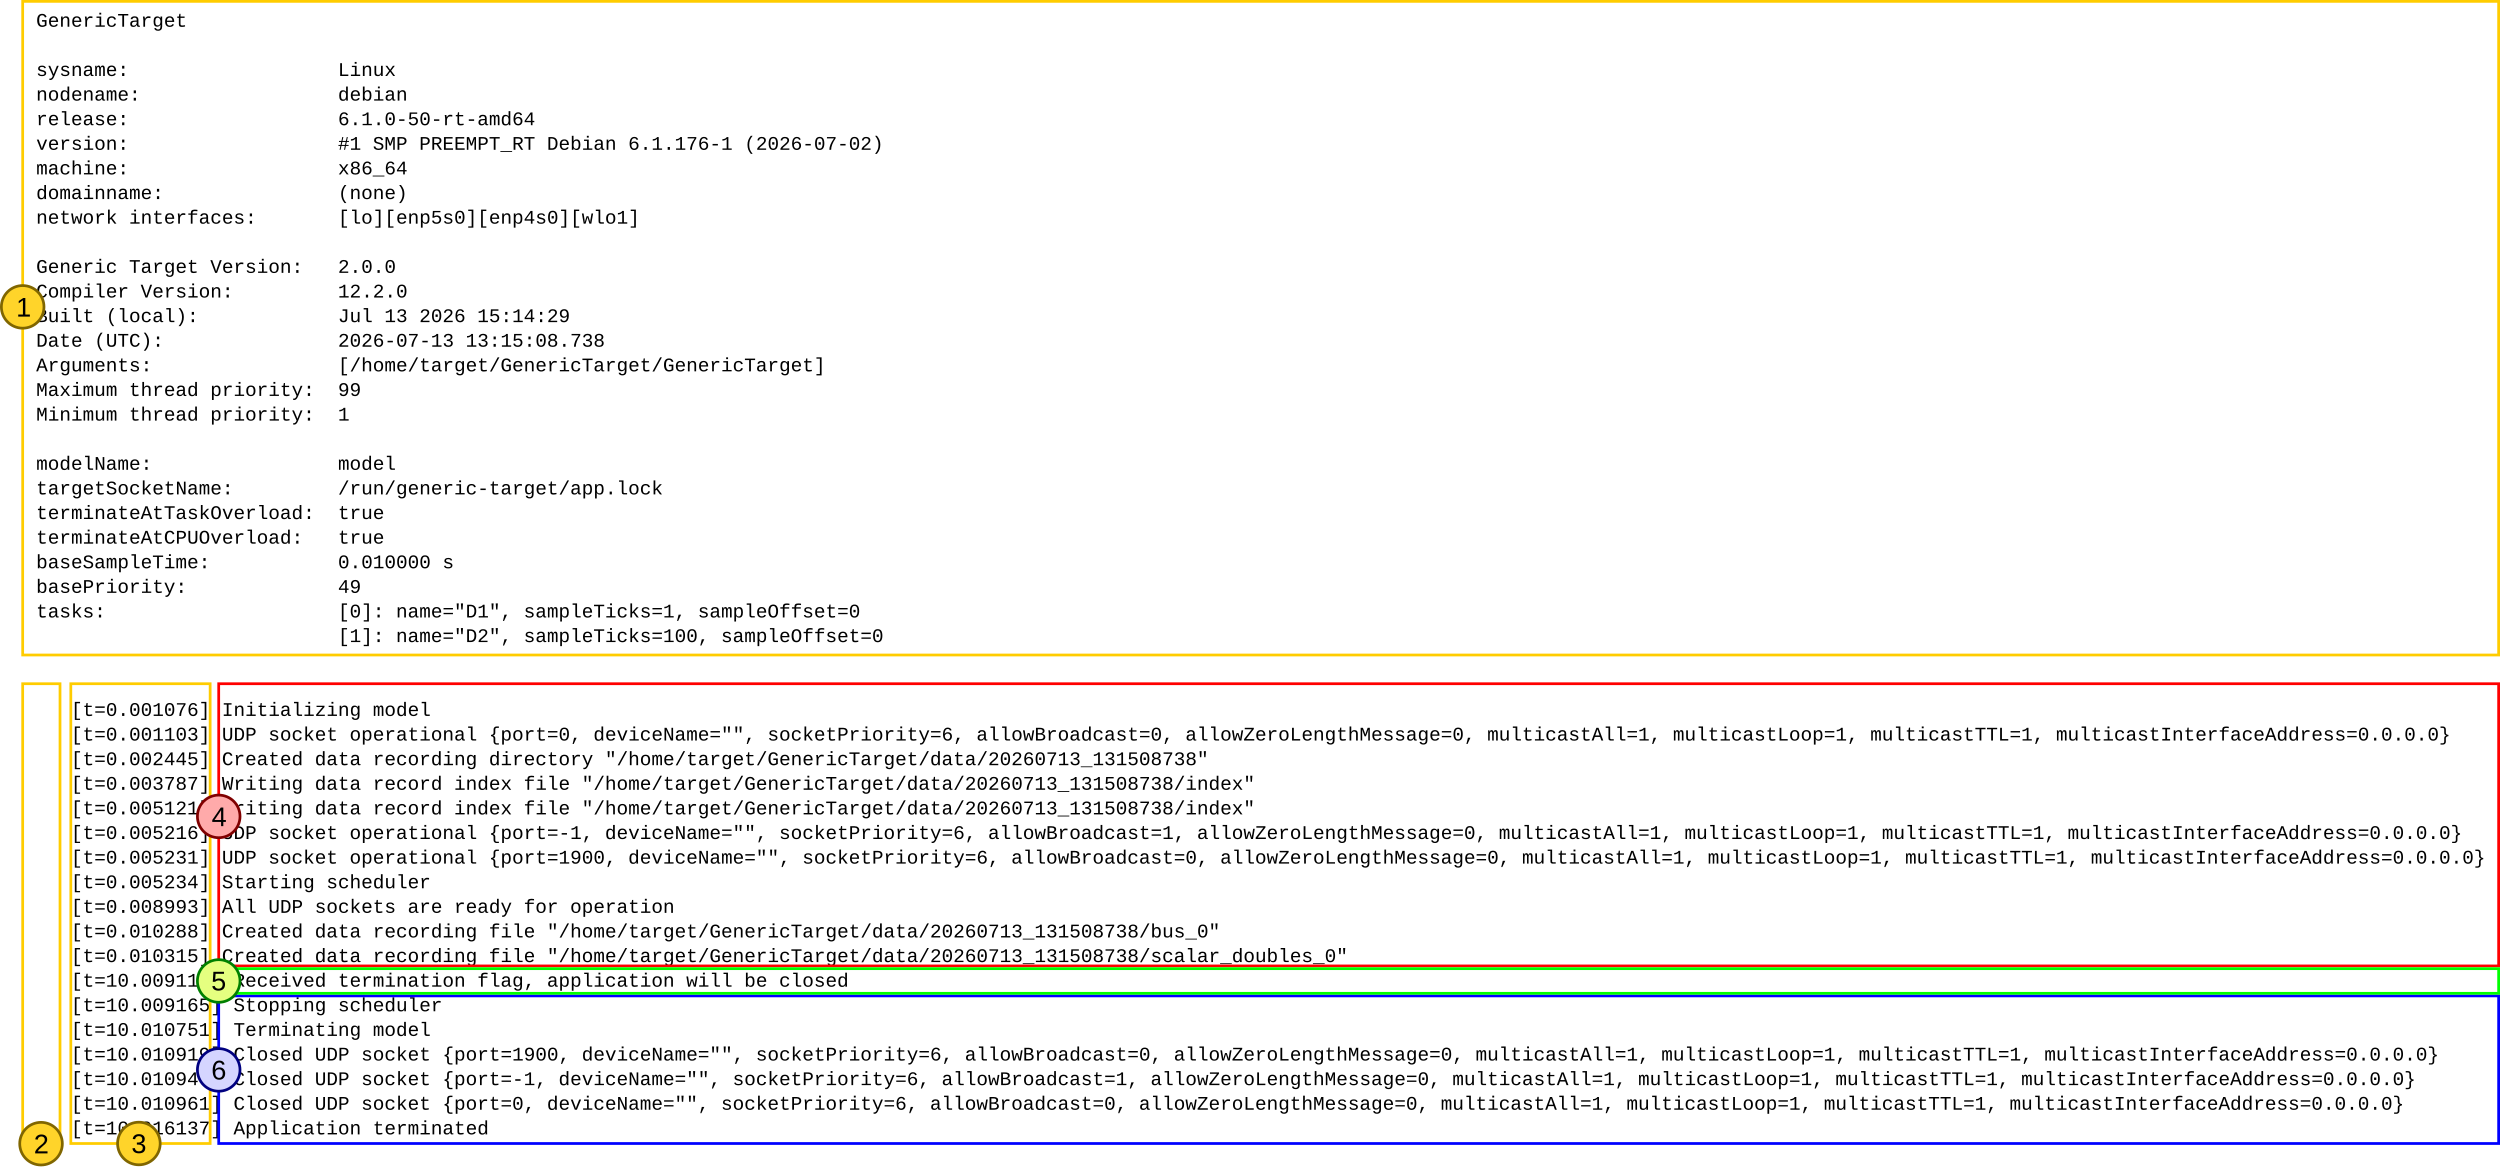
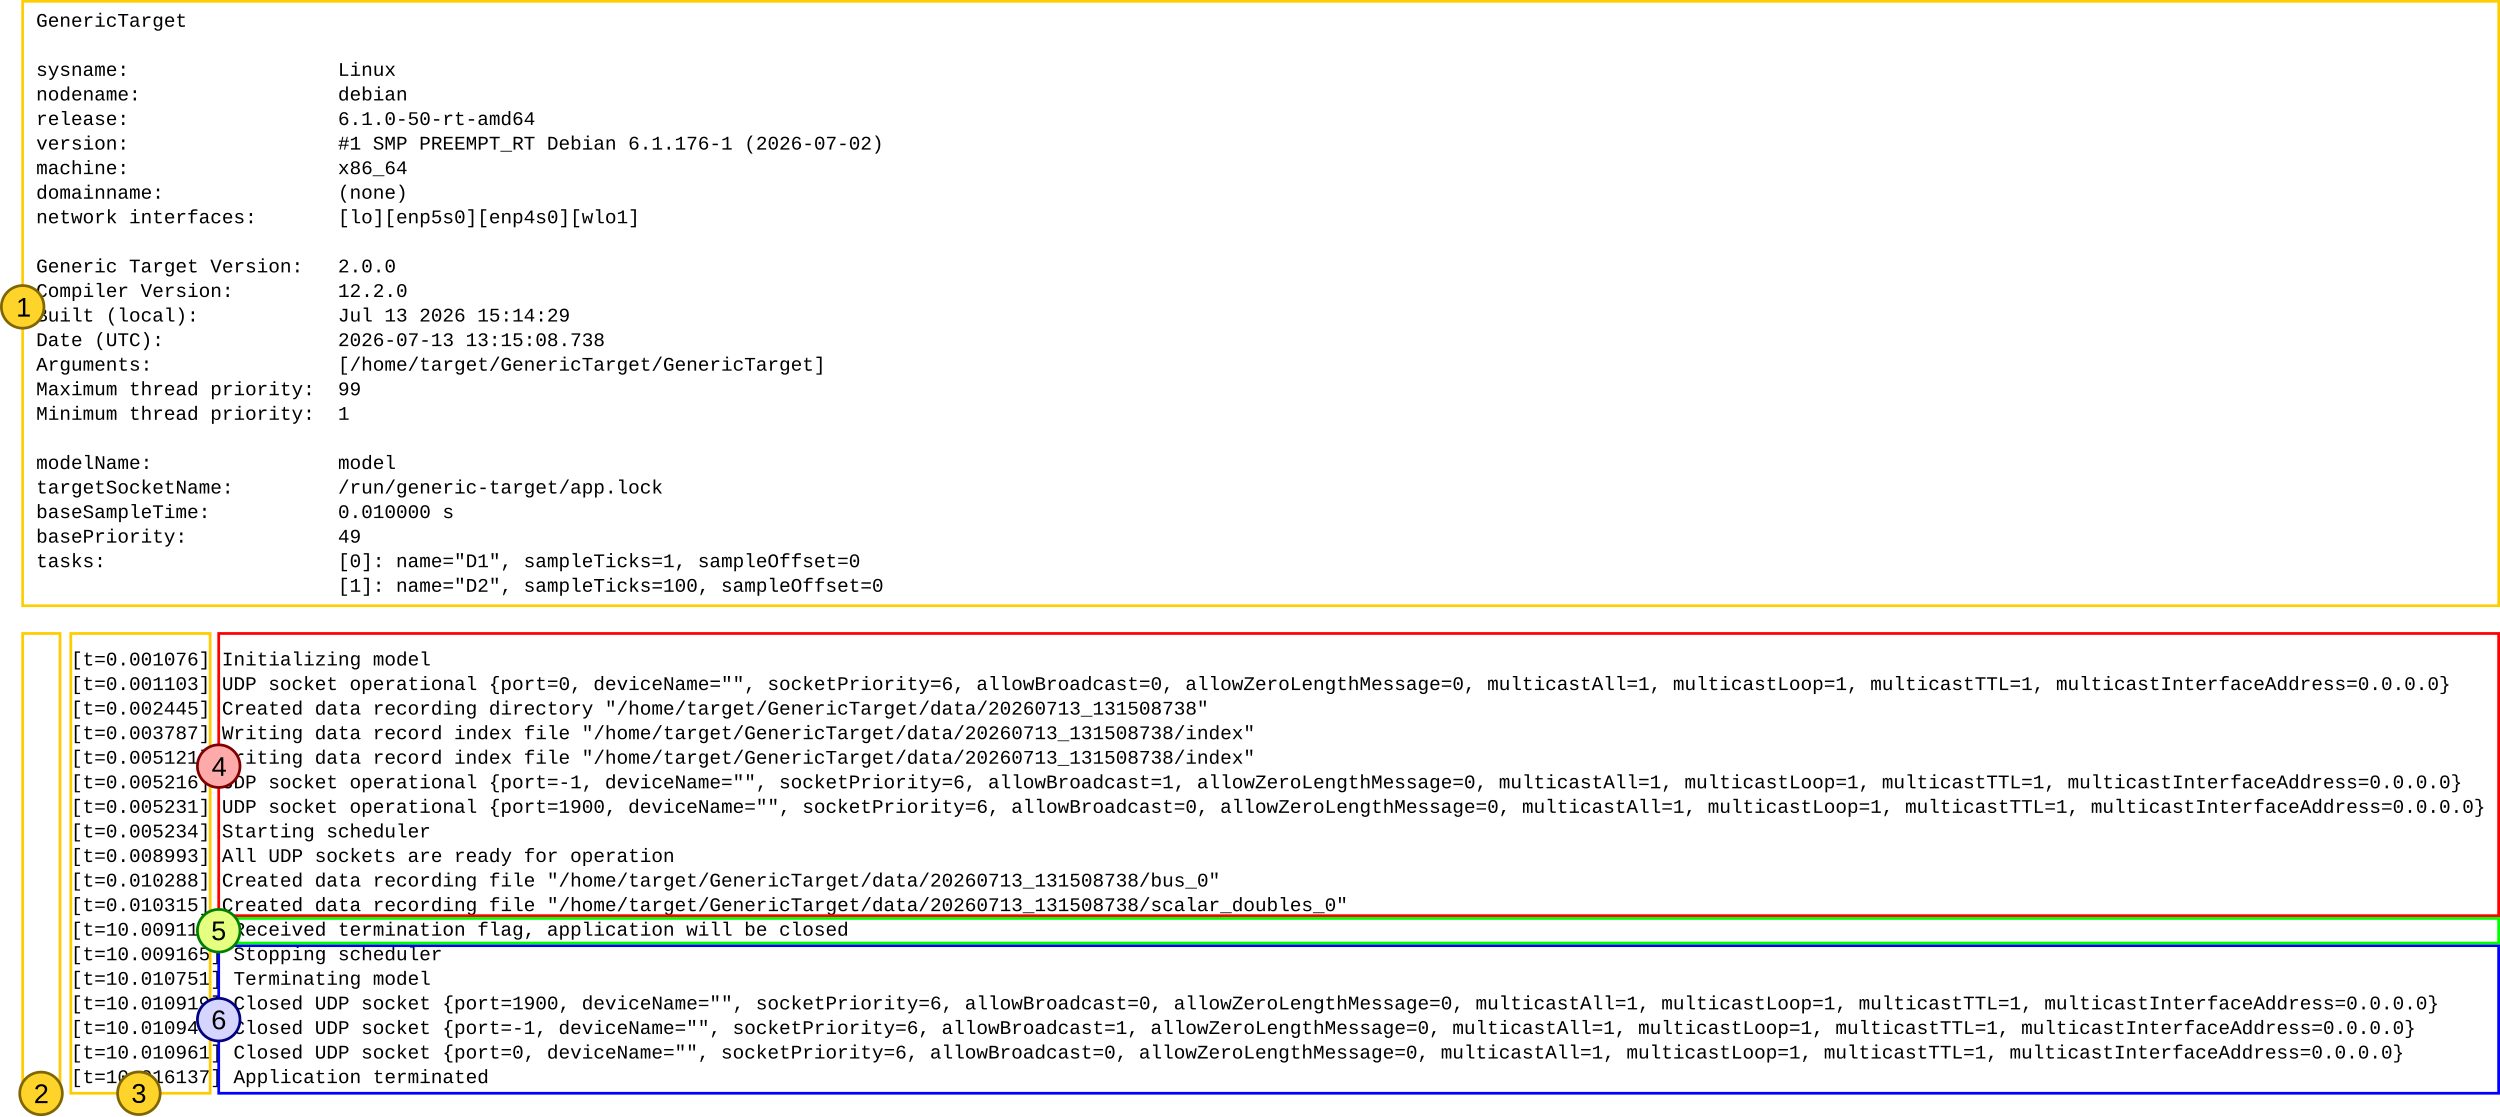
- <svg xmlns="http://www.w3.org/2000/svg" width="455.977mm" height="212.732mm" viewBox="0 0 455.977 212.732" version="1.1" id="svg5">
+ <svg xmlns="http://www.w3.org/2000/svg" width="455.977mm" height="203.566mm" viewBox="0 0 455.977 203.566" version="1.1" id="svg5">
  <defs id="defs2" />
  <g id="layer1" transform="translate(-260.1262,-10.9983)">
    <text xml:space="preserve" style="font-style:normal;font-weight:normal;font-size:3.528px;line-height:1.25;font-family:sans-serif;fill:#000000;fill-opacity:1;stroke:none;stroke-width:0.265" x="266.718" y="15.879" id="text49">
      <tspan style="font-style:normal;font-variant:normal;font-weight:normal;font-stretch:normal;font-size:3.528px;font-family:'Courier New';-inkscape-font-specification:'Courier New';fill:#000000;stroke-width:0.265" x="266.718" y="15.879" id="tspan145">GenericTarget</tspan>
-       <tspan style="font-style:normal;font-variant:normal;font-weight:normal;font-stretch:normal;font-size:3.528px;font-family:'Courier New';-inkscape-font-specification:'Courier New';fill:#000000;stroke-width:0.265" x="266.718" y="20.368" id="tspan49" />
-       <tspan style="font-style:normal;font-variant:normal;font-weight:normal;font-stretch:normal;font-size:3.528px;font-family:'Courier New';-inkscape-font-specification:'Courier New';fill:#000000;stroke-width:0.265" x="266.718" y="24.857" id="tspan50">sysname:                  Linux</tspan>
-       <tspan style="font-style:normal;font-variant:normal;font-weight:normal;font-stretch:normal;font-size:3.528px;font-family:'Courier New';-inkscape-font-specification:'Courier New';fill:#000000;stroke-width:0.265" x="266.718" y="29.346" id="tspan51">nodename:                 debian</tspan>
-       <tspan style="font-style:normal;font-variant:normal;font-weight:normal;font-stretch:normal;font-size:3.528px;font-family:'Courier New';-inkscape-font-specification:'Courier New';fill:#000000;stroke-width:0.265" x="266.718" y="33.836" id="tspan52">release:                  6.1.0-50-rt-amd64</tspan>
-       <tspan style="font-style:normal;font-variant:normal;font-weight:normal;font-stretch:normal;font-size:3.528px;font-family:'Courier New';-inkscape-font-specification:'Courier New';fill:#000000;stroke-width:0.265" x="266.718" y="38.325" id="tspan53">version:                  #1 SMP PREEMPT_RT Debian 6.1.176-1 (2026-07-02)</tspan>
-       <tspan style="font-style:normal;font-variant:normal;font-weight:normal;font-stretch:normal;font-size:3.528px;font-family:'Courier New';-inkscape-font-specification:'Courier New';fill:#000000;stroke-width:0.265" x="266.718" y="42.814" id="tspan54">machine:                  x86_64</tspan>
-       <tspan style="font-style:normal;font-variant:normal;font-weight:normal;font-stretch:normal;font-size:3.528px;font-family:'Courier New';-inkscape-font-specification:'Courier New';fill:#000000;stroke-width:0.265" x="266.718" y="47.304" id="tspan55">domainname:               (none)</tspan>
-       <tspan style="font-style:normal;font-variant:normal;font-weight:normal;font-stretch:normal;font-size:3.528px;font-family:'Courier New';-inkscape-font-specification:'Courier New';fill:#000000;stroke-width:0.265" x="266.718" y="51.793" id="tspan56">network interfaces:       [lo][enp5s0][enp4s0][wlo1]</tspan>
-       <tspan style="font-style:normal;font-variant:normal;font-weight:normal;font-stretch:normal;font-size:3.528px;font-family:'Courier New';-inkscape-font-specification:'Courier New';fill:#000000;stroke-width:0.265" x="266.718" y="56.282" id="tspan57" />
-       <tspan style="font-style:normal;font-variant:normal;font-weight:normal;font-stretch:normal;font-size:3.528px;font-family:'Courier New';-inkscape-font-specification:'Courier New';fill:#000000;stroke-width:0.265" x="266.718" y="60.771" id="tspan58">Generic Target Version:   2.0.0</tspan>
-       <tspan style="font-style:normal;font-variant:normal;font-weight:normal;font-stretch:normal;font-size:3.528px;font-family:'Courier New';-inkscape-font-specification:'Courier New';fill:#000000;stroke-width:0.265" x="266.718" y="65.261" id="tspan59">Compiler Version:         12.2.0</tspan>
-       <tspan style="font-style:normal;font-variant:normal;font-weight:normal;font-stretch:normal;font-size:3.528px;font-family:'Courier New';-inkscape-font-specification:'Courier New';fill:#000000;stroke-width:0.265" x="266.718" y="69.75" id="tspan60">Built (local):            Jul 13 2026 15:14:29</tspan>
-       <tspan style="font-style:normal;font-variant:normal;font-weight:normal;font-stretch:normal;font-size:3.528px;font-family:'Courier New';-inkscape-font-specification:'Courier New';fill:#000000;stroke-width:0.265" x="266.718" y="74.239" id="tspan61">Date (UTC):               2026-07-13 13:15:08.738</tspan>
-       <tspan style="font-style:normal;font-variant:normal;font-weight:normal;font-stretch:normal;font-size:3.528px;font-family:'Courier New';-inkscape-font-specification:'Courier New';fill:#000000;stroke-width:0.265" x="266.718" y="78.729" id="tspan62">Arguments:                [/home/target/GenericTarget/GenericTarget]</tspan>
-       <tspan style="font-style:normal;font-variant:normal;font-weight:normal;font-stretch:normal;font-size:3.528px;font-family:'Courier New';-inkscape-font-specification:'Courier New';fill:#000000;stroke-width:0.265" x="266.718" y="83.218" id="tspan63">Maximum thread priority:  99</tspan>
-       <tspan style="font-style:normal;font-variant:normal;font-weight:normal;font-stretch:normal;font-size:3.528px;font-family:'Courier New';-inkscape-font-specification:'Courier New';fill:#000000;stroke-width:0.265" x="266.718" y="87.707" id="tspan64">Minimum thread priority:  1</tspan>
-       <tspan style="font-style:normal;font-variant:normal;font-weight:normal;font-stretch:normal;font-size:3.528px;font-family:'Courier New';-inkscape-font-specification:'Courier New';fill:#000000;stroke-width:0.265" x="266.718" y="92.196" id="tspan65" />
-       <tspan style="font-style:normal;font-variant:normal;font-weight:normal;font-stretch:normal;font-size:3.528px;font-family:'Courier New';-inkscape-font-specification:'Courier New';fill:#000000;stroke-width:0.265" x="266.718" y="96.686" id="tspan66">modelName:                model</tspan>
-       <tspan style="font-style:normal;font-variant:normal;font-weight:normal;font-stretch:normal;font-size:3.528px;font-family:'Courier New';-inkscape-font-specification:'Courier New';fill:#000000;stroke-width:0.265" x="266.718" y="101.175" id="tspan67">targetSocketName:         /run/generic-target/app.lock</tspan>
-       <tspan style="font-style:normal;font-variant:normal;font-weight:normal;font-stretch:normal;font-size:3.528px;font-family:'Courier New';-inkscape-font-specification:'Courier New';fill:#000000;stroke-width:0.265" x="266.718" y="105.664" id="tspan68">terminateAtTaskOverload:  true</tspan>
-       <tspan style="font-style:normal;font-variant:normal;font-weight:normal;font-stretch:normal;font-size:3.528px;font-family:'Courier New';-inkscape-font-specification:'Courier New';fill:#000000;stroke-width:0.265" x="266.718" y="110.154" id="tspan69">terminateAtCPUOverload:   true</tspan>
-       <tspan style="font-style:normal;font-variant:normal;font-weight:normal;font-stretch:normal;font-size:3.528px;font-family:'Courier New';-inkscape-font-specification:'Courier New';fill:#000000;stroke-width:0.265" x="266.718" y="114.643" id="tspan70">baseSampleTime:           0.010000 s</tspan>
-       <tspan style="font-style:normal;font-variant:normal;font-weight:normal;font-stretch:normal;font-size:3.528px;font-family:'Courier New';-inkscape-font-specification:'Courier New';fill:#000000;stroke-width:0.265" x="266.718" y="119.132" id="tspan71">basePriority:             49</tspan>
-       <tspan style="font-style:normal;font-variant:normal;font-weight:normal;font-stretch:normal;font-size:3.528px;font-family:'Courier New';-inkscape-font-specification:'Courier New';fill:#000000;stroke-width:0.265" x="266.718" y="123.621" id="tspan72">tasks:                    [0]: name="D1", sampleTicks=1, sampleOffset=0</tspan>
-       <tspan style="font-style:normal;font-variant:normal;font-weight:normal;font-stretch:normal;font-size:3.528px;font-family:'Courier New';-inkscape-font-specification:'Courier New';fill:#000000;stroke-width:0.265" x="266.718" y="128.111" id="tspan73">                          [1]: name="D2", sampleTicks=100, sampleOffset=0</tspan>
-       <tspan style="font-style:normal;font-variant:normal;font-weight:normal;font-stretch:normal;font-size:3.528px;font-family:'Courier New';-inkscape-font-specification:'Courier New';fill:#000000;stroke-width:0.265" x="266.718" y="132.6" id="tspan74" />
-       <tspan style="font-style:normal;font-variant:normal;font-weight:normal;font-stretch:normal;font-size:3.528px;font-family:'Courier New';-inkscape-font-specification:'Courier New';fill:#000000;stroke-width:0.265" x="266.718" y="137.089" id="tspan75" />
-       <tspan style="font-style:normal;font-variant:normal;font-weight:normal;font-stretch:normal;font-size:3.528px;font-family:'Courier New';-inkscape-font-specification:'Courier New';fill:#000000;stroke-width:0.265" x="266.718" y="141.579" id="tspan76">   [t=0.001076] Initializing model</tspan>
-       <tspan style="font-style:normal;font-variant:normal;font-weight:normal;font-stretch:normal;font-size:3.528px;font-family:'Courier New';-inkscape-font-specification:'Courier New';fill:#000000;stroke-width:0.265" x="266.718" y="146.068" id="tspan77">   [t=0.001103] UDP socket operational {port=0, deviceName="", socketPriority=6, allowBroadcast=0, allowZeroLengthMessage=0, multicastAll=1, multicastLoop=1, multicastTTL=1, multicastInterfaceAddress=0.0.0.0}</tspan>
-       <tspan style="font-style:normal;font-variant:normal;font-weight:normal;font-stretch:normal;font-size:3.528px;font-family:'Courier New';-inkscape-font-specification:'Courier New';fill:#000000;stroke-width:0.265" x="266.718" y="150.557" id="tspan78">   [t=0.002445] Created data recording directory "/home/target/GenericTarget/data/20260713_131508738"</tspan>
-       <tspan style="font-style:normal;font-variant:normal;font-weight:normal;font-stretch:normal;font-size:3.528px;font-family:'Courier New';-inkscape-font-specification:'Courier New';fill:#000000;stroke-width:0.265" x="266.718" y="155.047" id="tspan79">   [t=0.003787] Writing data record index file "/home/target/GenericTarget/data/20260713_131508738/index"</tspan>
-       <tspan style="font-style:normal;font-variant:normal;font-weight:normal;font-stretch:normal;font-size:3.528px;font-family:'Courier New';-inkscape-font-specification:'Courier New';fill:#000000;stroke-width:0.265" x="266.718" y="159.536" id="tspan80">   [t=0.005121] Writing data record index file "/home/target/GenericTarget/data/20260713_131508738/index"</tspan>
-       <tspan style="font-style:normal;font-variant:normal;font-weight:normal;font-stretch:normal;font-size:3.528px;font-family:'Courier New';-inkscape-font-specification:'Courier New';fill:#000000;stroke-width:0.265" x="266.718" y="164.025" id="tspan81">   [t=0.005216] UDP socket operational {port=-1, deviceName="", socketPriority=6, allowBroadcast=1, allowZeroLengthMessage=0, multicastAll=1, multicastLoop=1, multicastTTL=1, multicastInterfaceAddress=0.0.0.0}</tspan>
-       <tspan style="font-style:normal;font-variant:normal;font-weight:normal;font-stretch:normal;font-size:3.528px;font-family:'Courier New';-inkscape-font-specification:'Courier New';fill:#000000;stroke-width:0.265" x="266.718" y="168.514" id="tspan82">   [t=0.005231] UDP socket operational {port=1900, deviceName="", socketPriority=6, allowBroadcast=0, allowZeroLengthMessage=0, multicastAll=1, multicastLoop=1, multicastTTL=1, multicastInterfaceAddress=0.0.0.0}</tspan>
-       <tspan style="font-style:normal;font-variant:normal;font-weight:normal;font-stretch:normal;font-size:3.528px;font-family:'Courier New';-inkscape-font-specification:'Courier New';fill:#000000;stroke-width:0.265" x="266.718" y="173.004" id="tspan83">   [t=0.005234] Starting scheduler</tspan>
-       <tspan style="font-style:normal;font-variant:normal;font-weight:normal;font-stretch:normal;font-size:3.528px;font-family:'Courier New';-inkscape-font-specification:'Courier New';fill:#000000;stroke-width:0.265" x="266.718" y="177.493" id="tspan84">   [t=0.008993] All UDP sockets are ready for operation</tspan>
-       <tspan style="font-style:normal;font-variant:normal;font-weight:normal;font-stretch:normal;font-size:3.528px;font-family:'Courier New';-inkscape-font-specification:'Courier New';fill:#000000;stroke-width:0.265" x="266.718" y="181.982" id="tspan85">   [t=0.010288] Created data recording file "/home/target/GenericTarget/data/20260713_131508738/bus_0"</tspan>
-       <tspan style="font-style:normal;font-variant:normal;font-weight:normal;font-stretch:normal;font-size:3.528px;font-family:'Courier New';-inkscape-font-specification:'Courier New';fill:#000000;stroke-width:0.265" x="266.718" y="186.472" id="tspan86">   [t=0.010315] Created data recording file "/home/target/GenericTarget/data/20260713_131508738/scalar_doubles_0"</tspan>
-       <tspan style="font-style:normal;font-variant:normal;font-weight:normal;font-stretch:normal;font-size:3.528px;font-family:'Courier New';-inkscape-font-specification:'Courier New';fill:#000000;stroke-width:0.265" x="266.718" y="190.961" id="tspan87">   [t=10.009117] Received termination flag, application will be closed</tspan>
-       <tspan style="font-style:normal;font-variant:normal;font-weight:normal;font-stretch:normal;font-size:3.528px;font-family:'Courier New';-inkscape-font-specification:'Courier New';fill:#000000;stroke-width:0.265" x="266.718" y="195.45" id="tspan88">   [t=10.009165] Stopping scheduler</tspan>
-       <tspan style="font-style:normal;font-variant:normal;font-weight:normal;font-stretch:normal;font-size:3.528px;font-family:'Courier New';-inkscape-font-specification:'Courier New';fill:#000000;stroke-width:0.265" x="266.718" y="199.939" id="tspan89">   [t=10.010751] Terminating model</tspan>
-       <tspan style="font-style:normal;font-variant:normal;font-weight:normal;font-stretch:normal;font-size:3.528px;font-family:'Courier New';-inkscape-font-specification:'Courier New';fill:#000000;stroke-width:0.265" x="266.718" y="204.429" id="tspan90">   [t=10.010919] Closed UDP socket {port=1900, deviceName="", socketPriority=6, allowBroadcast=0, allowZeroLengthMessage=0, multicastAll=1, multicastLoop=1, multicastTTL=1, multicastInterfaceAddress=0.0.0.0}</tspan>
-       <tspan style="font-style:normal;font-variant:normal;font-weight:normal;font-stretch:normal;font-size:3.528px;font-family:'Courier New';-inkscape-font-specification:'Courier New';fill:#000000;stroke-width:0.265" x="266.718" y="208.918" id="tspan91">   [t=10.010946] Closed UDP socket {port=-1, deviceName="", socketPriority=6, allowBroadcast=1, allowZeroLengthMessage=0, multicastAll=1, multicastLoop=1, multicastTTL=1, multicastInterfaceAddress=0.0.0.0}</tspan>
-       <tspan style="font-style:normal;font-variant:normal;font-weight:normal;font-stretch:normal;font-size:3.528px;font-family:'Courier New';-inkscape-font-specification:'Courier New';fill:#000000;stroke-width:0.265" x="266.718" y="213.407" id="tspan92">   [t=10.010961] Closed UDP socket {port=0, deviceName="", socketPriority=6, allowBroadcast=0, allowZeroLengthMessage=0, multicastAll=1, multicastLoop=1, multicastTTL=1, multicastInterfaceAddress=0.0.0.0}</tspan>
-       <tspan style="font-style:normal;font-variant:normal;font-weight:normal;font-stretch:normal;font-size:3.528px;font-family:'Courier New';-inkscape-font-specification:'Courier New';fill:#000000;stroke-width:0.265" x="266.718" y="217.897" id="tspan93">   [t=10.016137] Application terminated</tspan>
+       <tspan style="font-style:normal;font-variant:normal;font-weight:normal;font-stretch:normal;font-size:3.528px;font-family:'Courier New';-inkscape-font-specification:'Courier New';fill:#000000;stroke-width:0.265" x="266.718" y="20.359" id="tspan49" />
+       <tspan style="font-style:normal;font-variant:normal;font-weight:normal;font-stretch:normal;font-size:3.528px;font-family:'Courier New';-inkscape-font-specification:'Courier New';fill:#000000;stroke-width:0.265" x="266.718" y="24.84" id="tspan50">sysname:                  Linux</tspan>
+       <tspan style="font-style:normal;font-variant:normal;font-weight:normal;font-stretch:normal;font-size:3.528px;font-family:'Courier New';-inkscape-font-specification:'Courier New';fill:#000000;stroke-width:0.265" x="266.718" y="29.321" id="tspan51">nodename:                 debian</tspan>
+       <tspan style="font-style:normal;font-variant:normal;font-weight:normal;font-stretch:normal;font-size:3.528px;font-family:'Courier New';-inkscape-font-specification:'Courier New';fill:#000000;stroke-width:0.265" x="266.718" y="33.801" id="tspan52">release:                  6.1.0-50-rt-amd64</tspan>
+       <tspan style="font-style:normal;font-variant:normal;font-weight:normal;font-stretch:normal;font-size:3.528px;font-family:'Courier New';-inkscape-font-specification:'Courier New';fill:#000000;stroke-width:0.265" x="266.718" y="38.282" id="tspan53">version:                  #1 SMP PREEMPT_RT Debian 6.1.176-1 (2026-07-02)</tspan>
+       <tspan style="font-style:normal;font-variant:normal;font-weight:normal;font-stretch:normal;font-size:3.528px;font-family:'Courier New';-inkscape-font-specification:'Courier New';fill:#000000;stroke-width:0.265" x="266.718" y="42.762" id="tspan54">machine:                  x86_64</tspan>
+       <tspan style="font-style:normal;font-variant:normal;font-weight:normal;font-stretch:normal;font-size:3.528px;font-family:'Courier New';-inkscape-font-specification:'Courier New';fill:#000000;stroke-width:0.265" x="266.718" y="47.243" id="tspan55">domainname:               (none)</tspan>
+       <tspan style="font-style:normal;font-variant:normal;font-weight:normal;font-stretch:normal;font-size:3.528px;font-family:'Courier New';-inkscape-font-specification:'Courier New';fill:#000000;stroke-width:0.265" x="266.718" y="51.724" id="tspan56">network interfaces:       [lo][enp5s0][enp4s0][wlo1]</tspan>
+       <tspan style="font-style:normal;font-variant:normal;font-weight:normal;font-stretch:normal;font-size:3.528px;font-family:'Courier New';-inkscape-font-specification:'Courier New';fill:#000000;stroke-width:0.265" x="266.718" y="56.204" id="tspan57" />
+       <tspan style="font-style:normal;font-variant:normal;font-weight:normal;font-stretch:normal;font-size:3.528px;font-family:'Courier New';-inkscape-font-specification:'Courier New';fill:#000000;stroke-width:0.265" x="266.718" y="60.685" id="tspan58">Generic Target Version:   2.0.0</tspan>
+       <tspan style="font-style:normal;font-variant:normal;font-weight:normal;font-stretch:normal;font-size:3.528px;font-family:'Courier New';-inkscape-font-specification:'Courier New';fill:#000000;stroke-width:0.265" x="266.718" y="65.166" id="tspan59">Compiler Version:         12.2.0</tspan>
+       <tspan style="font-style:normal;font-variant:normal;font-weight:normal;font-stretch:normal;font-size:3.528px;font-family:'Courier New';-inkscape-font-specification:'Courier New';fill:#000000;stroke-width:0.265" x="266.718" y="69.646" id="tspan60">Built (local):            Jul 13 2026 15:14:29</tspan>
+       <tspan style="font-style:normal;font-variant:normal;font-weight:normal;font-stretch:normal;font-size:3.528px;font-family:'Courier New';-inkscape-font-specification:'Courier New';fill:#000000;stroke-width:0.265" x="266.718" y="74.127" id="tspan61">Date (UTC):               2026-07-13 13:15:08.738</tspan>
+       <tspan style="font-style:normal;font-variant:normal;font-weight:normal;font-stretch:normal;font-size:3.528px;font-family:'Courier New';-inkscape-font-specification:'Courier New';fill:#000000;stroke-width:0.265" x="266.718" y="78.607" id="tspan62">Arguments:                [/home/target/GenericTarget/GenericTarget]</tspan>
+       <tspan style="font-style:normal;font-variant:normal;font-weight:normal;font-stretch:normal;font-size:3.528px;font-family:'Courier New';-inkscape-font-specification:'Courier New';fill:#000000;stroke-width:0.265" x="266.718" y="83.088" id="tspan63">Maximum thread priority:  99</tspan>
+       <tspan style="font-style:normal;font-variant:normal;font-weight:normal;font-stretch:normal;font-size:3.528px;font-family:'Courier New';-inkscape-font-specification:'Courier New';fill:#000000;stroke-width:0.265" x="266.718" y="87.569" id="tspan64">Minimum thread priority:  1</tspan>
+       <tspan style="font-style:normal;font-variant:normal;font-weight:normal;font-stretch:normal;font-size:3.528px;font-family:'Courier New';-inkscape-font-specification:'Courier New';fill:#000000;stroke-width:0.265" x="266.718" y="92.049" id="tspan65" />
+       <tspan style="font-style:normal;font-variant:normal;font-weight:normal;font-stretch:normal;font-size:3.528px;font-family:'Courier New';-inkscape-font-specification:'Courier New';fill:#000000;stroke-width:0.265" x="266.718" y="96.53" id="tspan66">modelName:                model</tspan>
+       <tspan style="font-style:normal;font-variant:normal;font-weight:normal;font-stretch:normal;font-size:3.528px;font-family:'Courier New';-inkscape-font-specification:'Courier New';fill:#000000;stroke-width:0.265" x="266.718" y="101.011" id="tspan69">targetSocketName:         /run/generic-target/app.lock</tspan>
+       <tspan style="font-style:normal;font-variant:normal;font-weight:normal;font-stretch:normal;font-size:3.528px;font-family:'Courier New';-inkscape-font-specification:'Courier New';fill:#000000;stroke-width:0.265" x="266.718" y="105.491" id="tspan70">baseSampleTime:           0.010000 s</tspan>
+       <tspan style="font-style:normal;font-variant:normal;font-weight:normal;font-stretch:normal;font-size:3.528px;font-family:'Courier New';-inkscape-font-specification:'Courier New';fill:#000000;stroke-width:0.265" x="266.718" y="109.972" id="tspan71">basePriority:             49</tspan>
+       <tspan style="font-style:normal;font-variant:normal;font-weight:normal;font-stretch:normal;font-size:3.528px;font-family:'Courier New';-inkscape-font-specification:'Courier New';fill:#000000;stroke-width:0.265" x="266.718" y="114.452" id="tspan72">tasks:                    [0]: name="D1", sampleTicks=1, sampleOffset=0</tspan>
+       <tspan style="font-style:normal;font-variant:normal;font-weight:normal;font-stretch:normal;font-size:3.528px;font-family:'Courier New';-inkscape-font-specification:'Courier New';fill:#000000;stroke-width:0.265" x="266.718" y="118.933" id="tspan73">                          [1]: name="D2", sampleTicks=100, sampleOffset=0</tspan>
+       <tspan style="font-style:normal;font-variant:normal;font-weight:normal;font-stretch:normal;font-size:3.528px;font-family:'Courier New';-inkscape-font-specification:'Courier New';fill:#000000;stroke-width:0.265" x="266.718" y="123.414" id="tspan74" />
+       <tspan style="font-style:normal;font-variant:normal;font-weight:normal;font-stretch:normal;font-size:3.528px;font-family:'Courier New';-inkscape-font-specification:'Courier New';fill:#000000;stroke-width:0.265" x="266.718" y="127.894" id="tspan75" />
+       <tspan style="font-style:normal;font-variant:normal;font-weight:normal;font-stretch:normal;font-size:3.528px;font-family:'Courier New';-inkscape-font-specification:'Courier New';fill:#000000;stroke-width:0.265" x="266.718" y="132.375" id="tspan76">   [t=0.001076] Initializing model</tspan>
+       <tspan style="font-style:normal;font-variant:normal;font-weight:normal;font-stretch:normal;font-size:3.528px;font-family:'Courier New';-inkscape-font-specification:'Courier New';fill:#000000;stroke-width:0.265" x="266.718" y="136.856" id="tspan77">   [t=0.001103] UDP socket operational {port=0, deviceName="", socketPriority=6, allowBroadcast=0, allowZeroLengthMessage=0, multicastAll=1, multicastLoop=1, multicastTTL=1, multicastInterfaceAddress=0.0.0.0}</tspan>
+       <tspan style="font-style:normal;font-variant:normal;font-weight:normal;font-stretch:normal;font-size:3.528px;font-family:'Courier New';-inkscape-font-specification:'Courier New';fill:#000000;stroke-width:0.265" x="266.718" y="141.336" id="tspan78">   [t=0.002445] Created data recording directory "/home/target/GenericTarget/data/20260713_131508738"</tspan>
+       <tspan style="font-style:normal;font-variant:normal;font-weight:normal;font-stretch:normal;font-size:3.528px;font-family:'Courier New';-inkscape-font-specification:'Courier New';fill:#000000;stroke-width:0.265" x="266.718" y="145.817" id="tspan79">   [t=0.003787] Writing data record index file "/home/target/GenericTarget/data/20260713_131508738/index"</tspan>
+       <tspan style="font-style:normal;font-variant:normal;font-weight:normal;font-stretch:normal;font-size:3.528px;font-family:'Courier New';-inkscape-font-specification:'Courier New';fill:#000000;stroke-width:0.265" x="266.718" y="150.297" id="tspan80">   [t=0.005121] Writing data record index file "/home/target/GenericTarget/data/20260713_131508738/index"</tspan>
+       <tspan style="font-style:normal;font-variant:normal;font-weight:normal;font-stretch:normal;font-size:3.528px;font-family:'Courier New';-inkscape-font-specification:'Courier New';fill:#000000;stroke-width:0.265" x="266.718" y="154.778" id="tspan81">   [t=0.005216] UDP socket operational {port=-1, deviceName="", socketPriority=6, allowBroadcast=1, allowZeroLengthMessage=0, multicastAll=1, multicastLoop=1, multicastTTL=1, multicastInterfaceAddress=0.0.0.0}</tspan>
+       <tspan style="font-style:normal;font-variant:normal;font-weight:normal;font-stretch:normal;font-size:3.528px;font-family:'Courier New';-inkscape-font-specification:'Courier New';fill:#000000;stroke-width:0.265" x="266.718" y="159.259" id="tspan82">   [t=0.005231] UDP socket operational {port=1900, deviceName="", socketPriority=6, allowBroadcast=0, allowZeroLengthMessage=0, multicastAll=1, multicastLoop=1, multicastTTL=1, multicastInterfaceAddress=0.0.0.0}</tspan>
+       <tspan style="font-style:normal;font-variant:normal;font-weight:normal;font-stretch:normal;font-size:3.528px;font-family:'Courier New';-inkscape-font-specification:'Courier New';fill:#000000;stroke-width:0.265" x="266.718" y="163.739" id="tspan83">   [t=0.005234] Starting scheduler</tspan>
+       <tspan style="font-style:normal;font-variant:normal;font-weight:normal;font-stretch:normal;font-size:3.528px;font-family:'Courier New';-inkscape-font-specification:'Courier New';fill:#000000;stroke-width:0.265" x="266.718" y="168.22" id="tspan84">   [t=0.008993] All UDP sockets are ready for operation</tspan>
+       <tspan style="font-style:normal;font-variant:normal;font-weight:normal;font-stretch:normal;font-size:3.528px;font-family:'Courier New';-inkscape-font-specification:'Courier New';fill:#000000;stroke-width:0.265" x="266.718" y="172.701" id="tspan85">   [t=0.010288] Created data recording file "/home/target/GenericTarget/data/20260713_131508738/bus_0"</tspan>
+       <tspan style="font-style:normal;font-variant:normal;font-weight:normal;font-stretch:normal;font-size:3.528px;font-family:'Courier New';-inkscape-font-specification:'Courier New';fill:#000000;stroke-width:0.265" x="266.718" y="177.181" id="tspan86">   [t=0.010315] Created data recording file "/home/target/GenericTarget/data/20260713_131508738/scalar_doubles_0"</tspan>
+       <tspan style="font-style:normal;font-variant:normal;font-weight:normal;font-stretch:normal;font-size:3.528px;font-family:'Courier New';-inkscape-font-specification:'Courier New';fill:#000000;stroke-width:0.265" x="266.718" y="181.662" id="tspan87">   [t=10.009117] Received termination flag, application will be closed</tspan>
+       <tspan style="font-style:normal;font-variant:normal;font-weight:normal;font-stretch:normal;font-size:3.528px;font-family:'Courier New';-inkscape-font-specification:'Courier New';fill:#000000;stroke-width:0.265" x="266.718" y="186.142" id="tspan88">   [t=10.009165] Stopping scheduler</tspan>
+       <tspan style="font-style:normal;font-variant:normal;font-weight:normal;font-stretch:normal;font-size:3.528px;font-family:'Courier New';-inkscape-font-specification:'Courier New';fill:#000000;stroke-width:0.265" x="266.718" y="190.623" id="tspan89">   [t=10.010751] Terminating model</tspan>
+       <tspan style="font-style:normal;font-variant:normal;font-weight:normal;font-stretch:normal;font-size:3.528px;font-family:'Courier New';-inkscape-font-specification:'Courier New';fill:#000000;stroke-width:0.265" x="266.718" y="195.104" id="tspan90">   [t=10.010919] Closed UDP socket {port=1900, deviceName="", socketPriority=6, allowBroadcast=0, allowZeroLengthMessage=0, multicastAll=1, multicastLoop=1, multicastTTL=1, multicastInterfaceAddress=0.0.0.0}</tspan>
+       <tspan style="font-style:normal;font-variant:normal;font-weight:normal;font-stretch:normal;font-size:3.528px;font-family:'Courier New';-inkscape-font-specification:'Courier New';fill:#000000;stroke-width:0.265" x="266.718" y="199.584" id="tspan91">   [t=10.010946] Closed UDP socket {port=-1, deviceName="", socketPriority=6, allowBroadcast=1, allowZeroLengthMessage=0, multicastAll=1, multicastLoop=1, multicastTTL=1, multicastInterfaceAddress=0.0.0.0}</tspan>
+       <tspan style="font-style:normal;font-variant:normal;font-weight:normal;font-stretch:normal;font-size:3.528px;font-family:'Courier New';-inkscape-font-specification:'Courier New';fill:#000000;stroke-width:0.265" x="266.718" y="204.065" id="tspan92">   [t=10.010961] Closed UDP socket {port=0, deviceName="", socketPriority=6, allowBroadcast=0, allowZeroLengthMessage=0, multicastAll=1, multicastLoop=1, multicastTTL=1, multicastInterfaceAddress=0.0.0.0}</tspan>
+       <tspan style="font-style:normal;font-variant:normal;font-weight:normal;font-stretch:normal;font-size:3.528px;font-family:'Courier New';-inkscape-font-specification:'Courier New';fill:#000000;stroke-width:0.265" x="266.718" y="208.546" id="tspan93">   [t=10.016137] Application terminated</tspan>
    </text>
-     <rect style="fill:none;stroke:#ffcc00;stroke-width:0.5;stroke-miterlimit:4;stroke-dasharray:none" id="rect13151" width="451.591" height="119.216" x="264.262" y="11.248" />
-     <rect style="fill:none;stroke:#ffcc00;stroke-width:0.5;stroke-miterlimit:4;stroke-dasharray:none" id="rect14164" width="6.81" height="83.859" x="264.262" y="135.704" />
-     <rect style="fill:none;stroke:#ffcc00;stroke-width:0.5;stroke-miterlimit:4;stroke-dasharray:none" id="rect14166" width="25.412" height="83.859" x="273.042" y="135.704" />
-     <rect style="fill:none;stroke:#ff0000;stroke-width:0.5;stroke-miterlimit:4;stroke-dasharray:none" id="rect14168" width="415.838" height="51.471" x="300.016" y="135.704" />
-     <rect style="fill:none;stroke:#0000ff;stroke-width:0.5;stroke-miterlimit:4;stroke-dasharray:none" id="rect14170" width="415.838" height="26.922" x="300.016" y="192.64" />
-     <rect style="fill:none;stroke:#00ff00;stroke-width:0.5;stroke-miterlimit:4;stroke-dasharray:none" id="rect14172" width="415.838" height="4.497" x="300.016" y="187.673" />
+     <rect style="fill:none;stroke:#ffcc00;stroke-width:0.481;stroke-miterlimit:4;stroke-dasharray:none" id="rect13151" width="451.61" height="110.239" x="264.252" y="11.239" />
+     <rect style="fill:none;stroke:#ffcc00;stroke-width:0.5;stroke-miterlimit:4;stroke-dasharray:none" id="rect14164" width="6.81" height="83.859" x="264.262" y="126.538" />
+     <rect style="fill:none;stroke:#ffcc00;stroke-width:0.5;stroke-miterlimit:4;stroke-dasharray:none" id="rect14166" width="25.412" height="83.859" x="273.042" y="126.538" />
+     <rect style="fill:none;stroke:#ff0000;stroke-width:0.5;stroke-miterlimit:4;stroke-dasharray:none" id="rect14168" width="415.838" height="51.471" x="300.016" y="126.538" />
+     <rect style="fill:none;stroke:#0000ff;stroke-width:0.5;stroke-miterlimit:4;stroke-dasharray:none" id="rect14170" width="415.838" height="26.922" x="300.016" y="183.475" />
+     <rect style="fill:none;stroke:#00ff00;stroke-width:0.5;stroke-miterlimit:4;stroke-dasharray:none" id="rect14172" width="415.838" height="4.497" x="300.016" y="178.508" />
    <circle style="fill:#ffd42a;stroke:#806600;stroke-width:0.5;stroke-miterlimit:4;stroke-dasharray:none" id="path14286" cx="264.262" cy="66.97" r="3.886" />
    <text xml:space="preserve" style="font-style:normal;font-weight:normal;font-size:4.939px;line-height:1.25;font-family:sans-serif;fill:#000000;fill-opacity:1;stroke:none;stroke-width:0.265" x="263.073" y="68.745" id="text19528">
      <tspan id="tspan19526" style="font-style:normal;font-variant:normal;font-weight:normal;font-stretch:normal;font-size:4.939px;font-family:Arial;-inkscape-font-specification:Arial;stroke-width:0.265" x="263.073" y="68.745">1</tspan>
    </text>
-     <circle style="fill:#ffd42a;stroke:#806600;stroke-width:0.5;stroke-miterlimit:4;stroke-dasharray:none" id="path14286-3" cx="267.611" cy="219.594" r="3.886" />
-     <text xml:space="preserve" style="font-style:normal;font-weight:normal;font-size:4.939px;line-height:1.25;font-family:sans-serif;fill:#000000;fill-opacity:1;stroke:none;stroke-width:0.265" x="266.294" y="221.369" id="text19528-6">
-       <tspan id="tspan19526-7" style="font-style:normal;font-variant:normal;font-weight:normal;font-stretch:normal;font-size:4.939px;font-family:Arial;-inkscape-font-specification:Arial;stroke-width:0.265" x="266.294" y="221.369">2</tspan>
+     <circle style="fill:#ffd42a;stroke:#806600;stroke-width:0.5;stroke-miterlimit:4;stroke-dasharray:none" id="path14286-3" cx="267.611" cy="210.428" r="3.886" />
+     <text xml:space="preserve" style="font-style:normal;font-weight:normal;font-size:4.939px;line-height:1.25;font-family:sans-serif;fill:#000000;fill-opacity:1;stroke:none;stroke-width:0.265" x="266.294" y="212.203" id="text19528-6">
+       <tspan id="tspan19526-7" style="font-style:normal;font-variant:normal;font-weight:normal;font-stretch:normal;font-size:4.939px;font-family:Arial;-inkscape-font-specification:Arial;stroke-width:0.265" x="266.294" y="212.203">2</tspan>
    </text>
-     <circle style="fill:#ffd42a;stroke:#806600;stroke-width:0.5;stroke-miterlimit:4;stroke-dasharray:none" id="path14286-5" cx="285.456" cy="219.563" r="3.886" />
-     <text xml:space="preserve" style="font-style:normal;font-weight:normal;font-size:4.939px;line-height:1.25;font-family:sans-serif;fill:#000000;fill-opacity:1;stroke:none;stroke-width:0.265" x="284.091" y="221.306" id="text19528-3">
-       <tspan id="tspan19526-5" style="font-style:normal;font-variant:normal;font-weight:normal;font-stretch:normal;font-size:4.939px;font-family:Arial;-inkscape-font-specification:Arial;stroke-width:0.265" x="284.091" y="221.306">3</tspan>
+     <circle style="fill:#ffd42a;stroke:#806600;stroke-width:0.5;stroke-miterlimit:4;stroke-dasharray:none" id="path14286-5" cx="285.456" cy="210.397" r="3.886" />
+     <text xml:space="preserve" style="font-style:normal;font-weight:normal;font-size:4.939px;line-height:1.25;font-family:sans-serif;fill:#000000;fill-opacity:1;stroke:none;stroke-width:0.265" x="284.091" y="212.141" id="text19528-3">
+       <tspan id="tspan19526-5" style="font-style:normal;font-variant:normal;font-weight:normal;font-stretch:normal;font-size:4.939px;font-family:Arial;-inkscape-font-specification:Arial;stroke-width:0.265" x="284.091" y="212.141">3</tspan>
    </text>
-     <circle style="fill:#ffaaaa;stroke:#800000;stroke-width:0.5;stroke-miterlimit:4;stroke-dasharray:none" id="path14286-6" cx="300.016" cy="159.903" r="3.886" />
-     <text xml:space="preserve" style="font-style:normal;font-weight:normal;font-size:4.939px;line-height:1.25;font-family:sans-serif;fill:#000000;fill-opacity:1;stroke:none;stroke-width:0.265" x="298.731" y="161.67" id="text19528-2">
-       <tspan id="tspan19526-9" style="font-style:normal;font-variant:normal;font-weight:normal;font-stretch:normal;font-size:4.939px;font-family:Arial;-inkscape-font-specification:Arial;stroke-width:0.265" x="298.731" y="161.67">4</tspan>
+     <circle style="fill:#ffaaaa;stroke:#800000;stroke-width:0.5;stroke-miterlimit:4;stroke-dasharray:none" id="path14286-6" cx="300.016" cy="150.737" r="3.886" />
+     <text xml:space="preserve" style="font-style:normal;font-weight:normal;font-size:4.939px;line-height:1.25;font-family:sans-serif;fill:#000000;fill-opacity:1;stroke:none;stroke-width:0.265" x="298.731" y="152.504" id="text19528-2">
+       <tspan id="tspan19526-9" style="font-style:normal;font-variant:normal;font-weight:normal;font-stretch:normal;font-size:4.939px;font-family:Arial;-inkscape-font-specification:Arial;stroke-width:0.265" x="298.731" y="152.504">4</tspan>
    </text>
-     <circle style="fill:#e5ff80;stroke:#008000;stroke-width:0.5;stroke-miterlimit:4;stroke-dasharray:none" id="path14286-1" cx="300.016" cy="189.922" r="3.886" />
-     <text xml:space="preserve" style="font-style:normal;font-weight:normal;font-size:4.939px;line-height:1.25;font-family:sans-serif;fill:#000000;fill-opacity:1;stroke:none;stroke-width:0.265" x="298.639" y="191.635" id="text19528-27">
-       <tspan id="tspan19526-0" style="font-style:normal;font-variant:normal;font-weight:normal;font-stretch:normal;font-size:4.939px;font-family:Arial;-inkscape-font-specification:Arial;stroke-width:0.265" x="298.639" y="191.635">5</tspan>
+     <circle style="fill:#e5ff80;stroke:#008000;stroke-width:0.5;stroke-miterlimit:4;stroke-dasharray:none" id="path14286-1" cx="300.016" cy="180.756" r="3.886" />
+     <text xml:space="preserve" style="font-style:normal;font-weight:normal;font-size:4.939px;line-height:1.25;font-family:sans-serif;fill:#000000;fill-opacity:1;stroke:none;stroke-width:0.265" x="298.639" y="182.469" id="text19528-27">
+       <tspan id="tspan19526-0" style="font-style:normal;font-variant:normal;font-weight:normal;font-stretch:normal;font-size:4.939px;font-family:Arial;-inkscape-font-specification:Arial;stroke-width:0.265" x="298.639" y="182.469">5</tspan>
    </text>
-     <circle style="fill:#d5d5ff;stroke:#000080;stroke-width:0.5;stroke-miterlimit:4;stroke-dasharray:none" id="path14286-9" cx="300.016" cy="206.14" r="3.886" />
-     <text xml:space="preserve" style="font-style:normal;font-weight:normal;font-size:4.939px;line-height:1.25;font-family:sans-serif;fill:#000000;fill-opacity:1;stroke:none;stroke-width:0.265" x="298.663" y="207.885" id="text19528-36">
-       <tspan id="tspan19526-06" style="font-style:normal;font-variant:normal;font-weight:normal;font-stretch:normal;font-size:4.939px;font-family:Arial;-inkscape-font-specification:Arial;stroke-width:0.265" x="298.663" y="207.885">6</tspan>
+     <circle style="fill:#d5d5ff;stroke:#000080;stroke-width:0.5;stroke-miterlimit:4;stroke-dasharray:none" id="path14286-9" cx="300.016" cy="196.974" r="3.886" />
+     <text xml:space="preserve" style="font-style:normal;font-weight:normal;font-size:4.939px;line-height:1.25;font-family:sans-serif;fill:#000000;fill-opacity:1;stroke:none;stroke-width:0.265" x="298.663" y="198.719" id="text19528-36">
+       <tspan id="tspan19526-06" style="font-style:normal;font-variant:normal;font-weight:normal;font-stretch:normal;font-size:4.939px;font-family:Arial;-inkscape-font-specification:Arial;stroke-width:0.265" x="298.663" y="198.719">6</tspan>
    </text>
  </g>
</svg>
